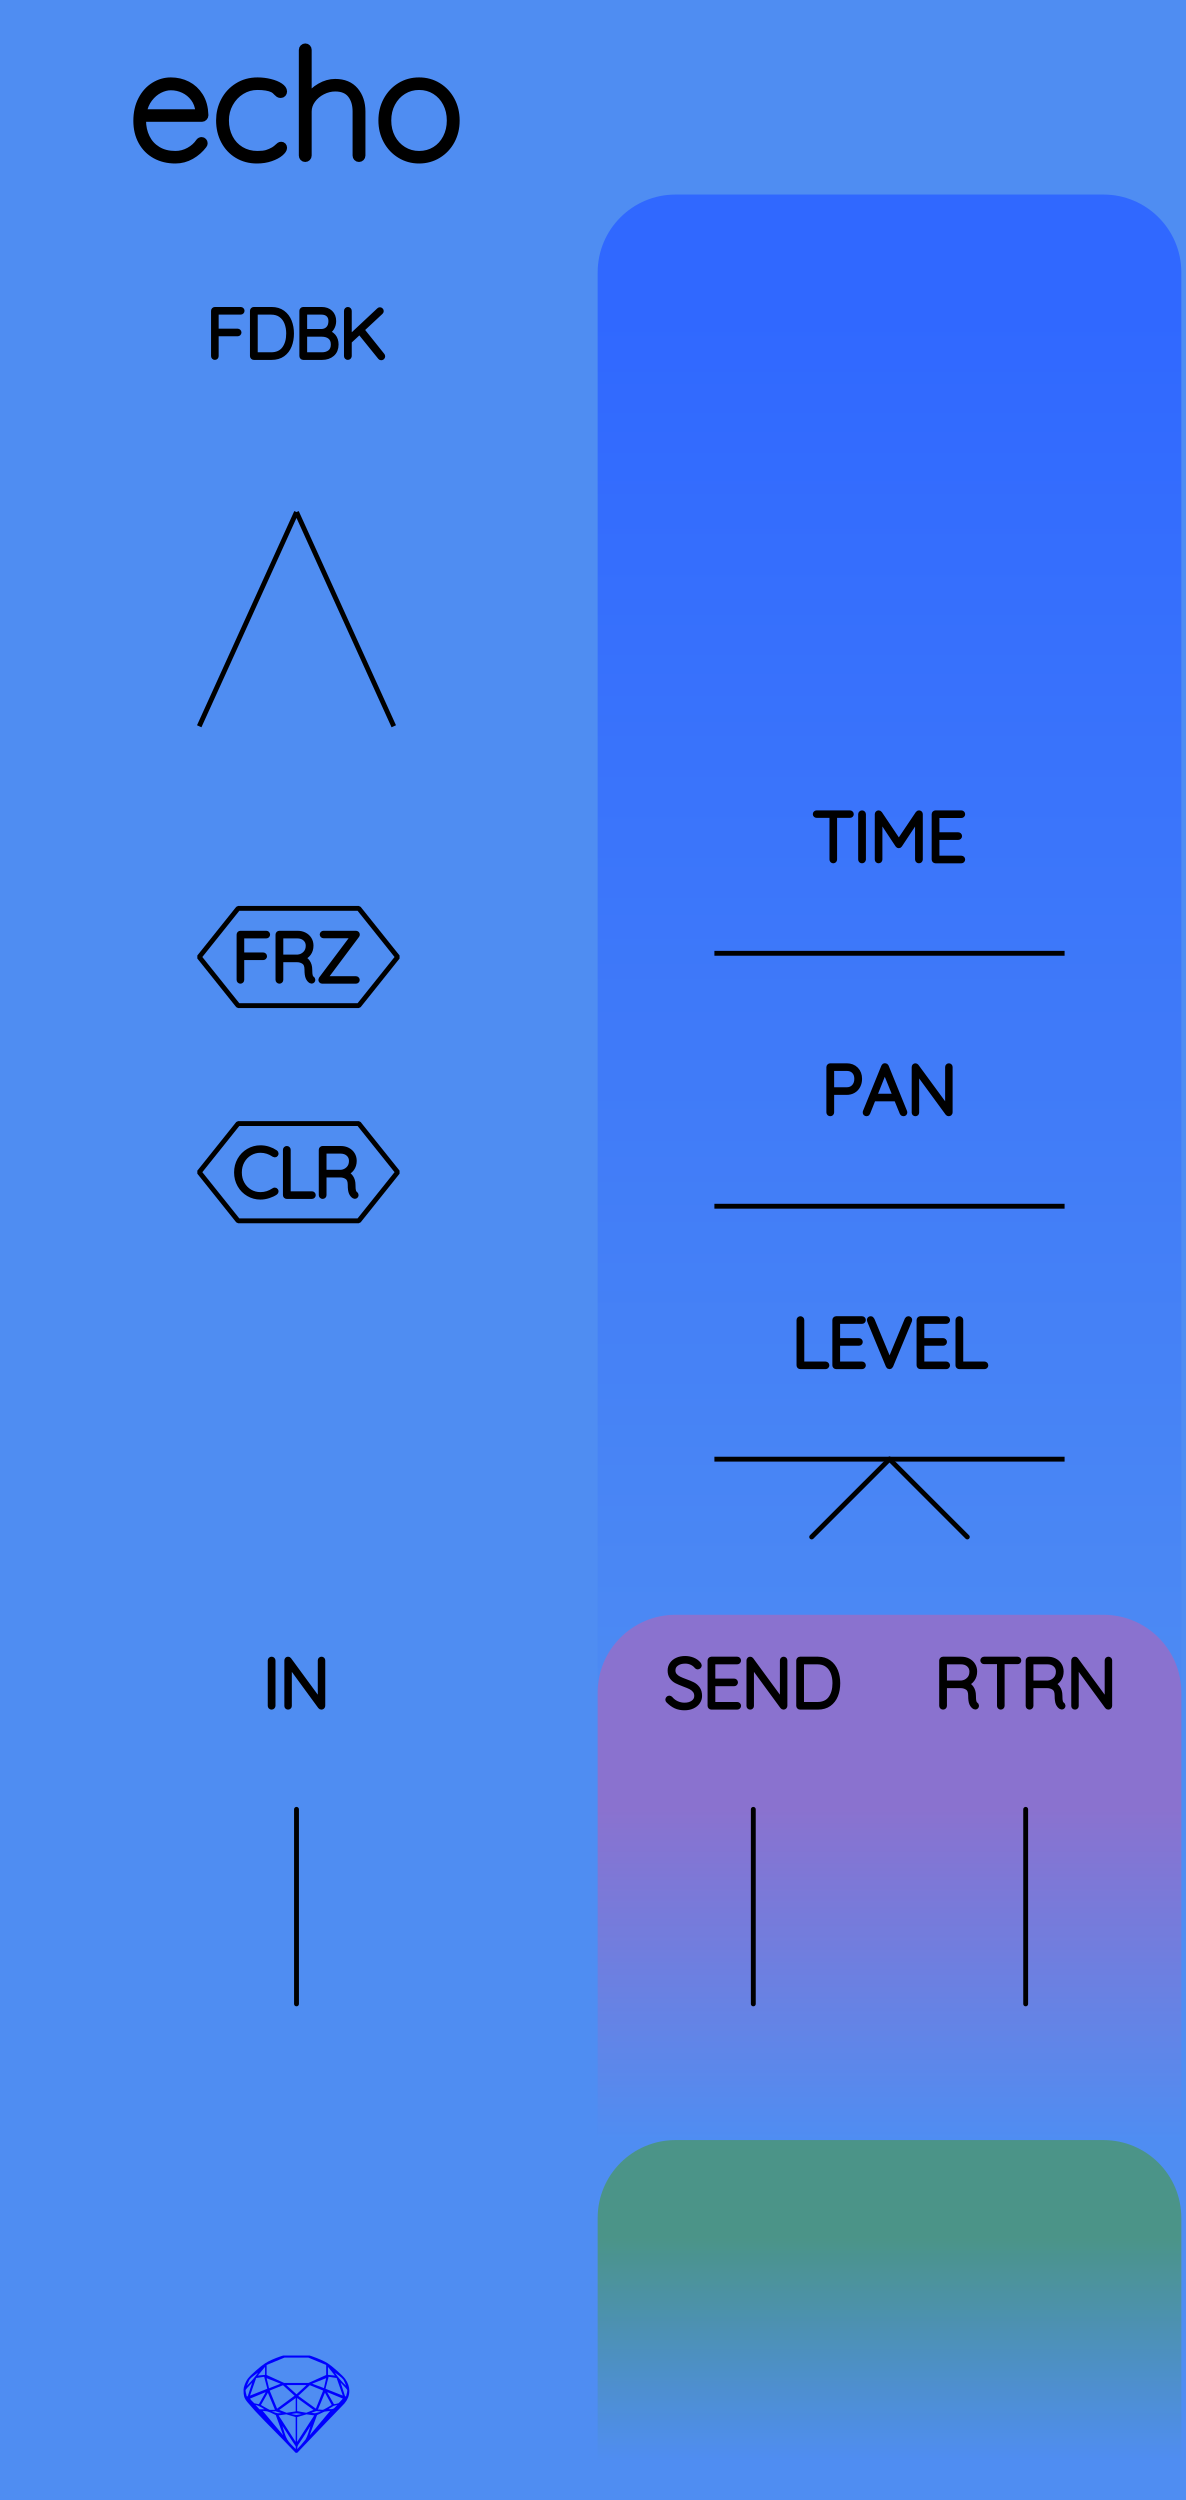
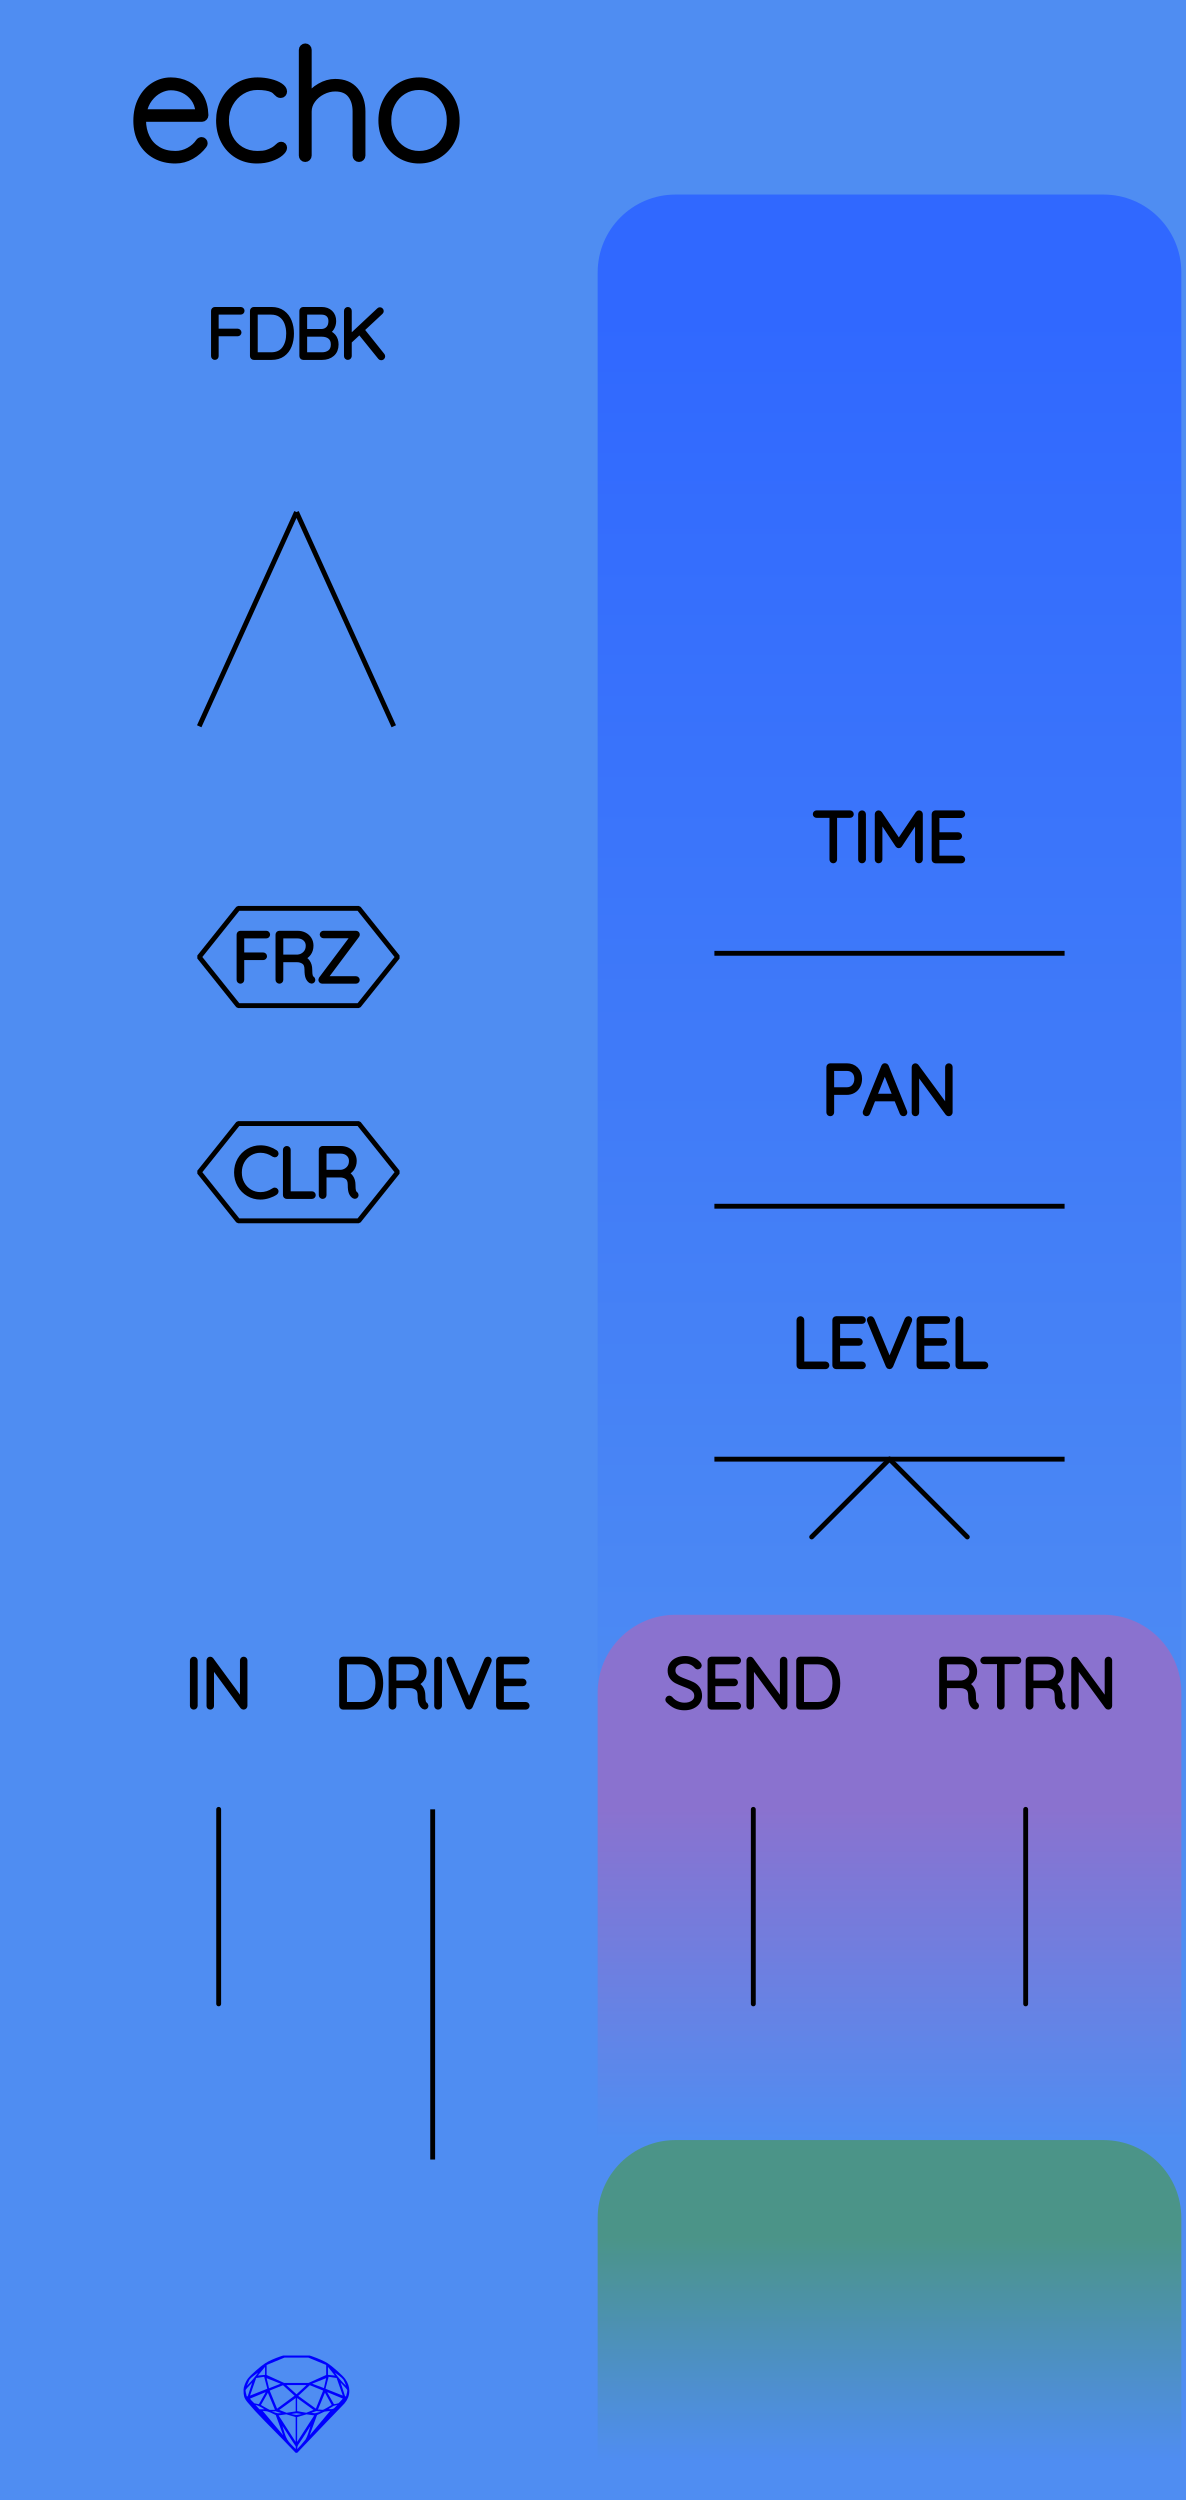
<svg xmlns="http://www.w3.org/2000/svg" width="60.96mm" height="128.50mm" viewBox="0 0 60.96 128.50">
  <g id="PanelLayer">
    <defs>
      <linearGradient id="gradient_controls" x1="0" y1="16" x2="0" y2="93" gradientUnits="userSpaceOnUse">
        <stop style="stop-color:#3068ff;stop-opacity:1;" offset="0" />
        <stop style="stop-color:#4f8df2;stop-opacity:1;" offset="1" />
      </linearGradient>
      <linearGradient id="gradient_send_return" x1="0" y1="93" x2="0" y2="110" gradientUnits="userSpaceOnUse">
        <stop style="stop-color:#8a72cf;stop-opacity:1;" offset="0" />
        <stop style="stop-color:#4f8df2;stop-opacity:1;" offset="1" />
      </linearGradient>
      <linearGradient id="gradient_env" x1="0" y1="115" x2="0" y2="126.5" gradientUnits="userSpaceOnUse">
        <stop style="stop-color:#4b9488;stop-opacity:1;" offset="0" />
        <stop style="stop-color:#4f8df2;stop-opacity:1;" offset="1" />
      </linearGradient>
    </defs>
    <rect id="border_rect" width="60.96" height="128.5" x="0" y="0" style="display:inline;fill:#4f8df2;fill-opacity:1;stroke:none;" />
    <path id="controls_art" d="M 30.72,93.00 L 30.72,14.00 A 4 4 0 0 1 34.72 10 L 56.72,10.00 A 4 4 0 0 1 60.72 14 L 60.72,10.00 L 60.72,93.00 z" style="fill:url(#gradient_controls);fill-opacity:1;stroke-width:0;" />
    <path id="send_return_art" d="M 30.72,110.00 L 30.72,87.00 A 4 4 0 0 1 34.72 83 L 56.72,83.00 A 4 4 0 0 1 60.72 87 L 60.72,83.00 L 60.72,110.00 z" style="fill:url(#gradient_send_return);fill-opacity:1;stroke-width:0;" />
    <path id="env_art" d="M 30.72,126.50 L 30.72,114.00 A 4 4 0 0 1 34.72 110 L 56.72,110.00 A 4 4 0 0 1 60.72 114 L 60.72,110.00 L 60.72,126.50 z" style="fill:url(#gradient_env);fill-opacity:1;stroke-width:0;" />
    <path id="model_name" d="M10.498 7.36Q10.498 7.414 10.467 7.453Q10.211 7.794 9.831 8.012Q9.45 8.229 9.016 8.229Q8.434 8.229 7.983 7.981Q7.533 7.732 7.281 7.274Q7.029 6.816 7.029 6.211Q7.029 5.59 7.273 5.121Q7.518 4.651 7.921 4.403Q8.325 4.154 8.783 4.154Q9.241 4.154 9.633 4.352Q10.024 4.55 10.273 4.946Q10.521 5.342 10.537 5.924Q10.537 5.986 10.49 6.036Q10.444 6.087 10.382 6.087H7.331V6.188Q7.331 6.669 7.525 7.069Q7.719 7.468 8.1 7.701Q8.48 7.934 9.016 7.934Q9.388 7.934 9.718 7.752Q10.048 7.569 10.234 7.29Q10.288 7.22 10.366 7.22Q10.42 7.22 10.459 7.263Q10.498 7.305 10.498 7.36ZM7.362 5.792H10.219V5.722Q10.18 5.326 9.966 5.043Q9.753 4.76 9.439 4.612Q9.124 4.465 8.783 4.465Q8.496 4.465 8.197 4.616Q7.898 4.767 7.669 5.066Q7.44 5.365 7.362 5.792ZM14.58 4.705Q14.58 4.767 14.538 4.814Q14.495 4.861 14.433 4.861Q14.363 4.861 14.328 4.837Q14.293 4.814 14.231 4.752Q14.13 4.635 14.021 4.581Q13.742 4.449 13.23 4.449Q12.787 4.449 12.411 4.682Q12.035 4.915 11.813 5.315Q11.592 5.714 11.592 6.188Q11.592 6.684 11.798 7.084Q12.004 7.484 12.38 7.709Q12.756 7.934 13.23 7.934Q13.54 7.934 13.719 7.88Q13.897 7.825 14.076 7.724Q14.2 7.647 14.293 7.554Q14.332 7.515 14.371 7.488Q14.41 7.461 14.448 7.461Q14.511 7.461 14.545 7.499Q14.58 7.538 14.58 7.6Q14.58 7.709 14.402 7.86Q14.223 8.012 13.909 8.12Q13.595 8.229 13.207 8.229Q12.648 8.229 12.209 7.965Q11.771 7.701 11.526 7.235Q11.282 6.77 11.282 6.188Q11.282 5.644 11.526 5.179Q11.771 4.713 12.217 4.434Q12.663 4.154 13.238 4.154Q13.571 4.154 13.886 4.232Q14.2 4.31 14.39 4.438Q14.58 4.566 14.58 4.705ZM18.608 5.73V7.996Q18.608 8.058 18.562 8.105Q18.515 8.151 18.453 8.151Q18.383 8.151 18.341 8.105Q18.298 8.058 18.298 7.996V5.73Q18.298 5.194 18.034 4.861Q17.77 4.527 17.227 4.527Q16.893 4.527 16.571 4.69Q16.249 4.853 16.047 5.132Q15.845 5.412 15.845 5.73V7.996Q15.845 8.058 15.799 8.105Q15.752 8.151 15.69 8.151Q15.62 8.151 15.578 8.105Q15.535 8.058 15.535 7.996V2.563Q15.535 2.501 15.582 2.455Q15.628 2.408 15.69 2.408Q15.76 2.408 15.803 2.455Q15.845 2.501 15.845 2.563V5.016Q16.063 4.674 16.447 4.453Q16.831 4.232 17.227 4.232Q17.894 4.232 18.251 4.655Q18.608 5.078 18.608 5.73ZM21.542 8.229Q21.006 8.229 20.568 7.961Q20.13 7.693 19.877 7.228Q19.625 6.762 19.625 6.195Q19.625 5.621 19.877 5.155Q20.13 4.69 20.564 4.422Q20.999 4.154 21.542 4.154Q22.078 4.154 22.516 4.422Q22.954 4.69 23.203 5.155Q23.451 5.621 23.451 6.195Q23.451 6.77 23.203 7.232Q22.954 7.693 22.516 7.961Q22.078 8.229 21.542 8.229ZM21.542 4.449Q21.092 4.449 20.723 4.678Q20.355 4.907 20.145 5.303Q19.936 5.699 19.936 6.195Q19.936 6.684 20.145 7.08Q20.355 7.476 20.723 7.705Q21.092 7.934 21.542 7.934Q22 7.934 22.365 7.709Q22.73 7.484 22.935 7.084Q23.141 6.684 23.141 6.195Q23.141 5.699 22.935 5.303Q22.73 4.907 22.365 4.678Q22 4.449 21.542 4.449Z" style="display:inline;stroke:#000000;stroke-width:0.35;stroke-linecap:round;stroke-linejoin:bevel" />
    <path id="sapphire_gemstone" d="m 17.955,122.900 q 0,0.342 -0.243,0.631 -0.044,0.052 -0.204,0.215 -0.187,0.19 -0.785,0.813 l -1.444,1.513 q -0.019,0.003 -0.044,0.003 -0.028,0 -0.041,-0.003 -0.083,-0.083 -0.648,-0.675 -0.469,-0.474 -0.934,-0.948 -0.557,-0.568 -0.898,-0.981 -0.132,-0.16 -0.168,-0.298 -0.028,-0.102 -0.028,-0.342 0,-0.11 0.072,-0.289 0.066,-0.165 0.141,-0.265 0.119,-0.157 0.422,-0.424 0.284,-0.251 0.474,-0.375 0.273,-0.179 0.819,-0.367 0.096,-0.033 0.11,-0.033 h 1.361 q 0.011,0 0.105,0.033 0.568,0.201 0.824,0.367 0.165,0.105 0.474,0.378 0.322,0.284 0.422,0.422 0.215,0.295 0.215,0.626 z m -0.168,-0.273 q -0.033,-0.107 -0.135,-0.309 -0.072,-0.094 -0.209,-0.198 -0.119,-0.085 -0.234,-0.171 0.245,0.364 0.579,0.678 z m -0.573,-0.524 -0.358,-0.446 v 0.411 z m 0.637,0.758 q 0,-0.052 -0.342,-0.394 l 0.229,0.703 h 0.05 q 0.063,-0.218 0.063,-0.309 z m -0.232,0.273 -0.317,-0.904 -0.411,-0.063 -0.16,0.615 z m 0.003,0.154 -0.772,-0.32 h -0.03 l 0.345,0.606 q 0.08,-0.003 0.234,-0.047 0.025,-0.014 0.223,-0.24 z m -0.857,-1.05 -0.719,0.284 0.604,0.226 z m 0,-0.163 v -0.515 l -0.918,-0.38 h -1.224 l -0.918,0.38 v 0.515 l 0.898,0.408 h 1.254 z m 0.573,1.538 q -0.069,0.011 -0.198,0.052 -0.085,0.055 -0.259,0.163 0.019,0 0.063,0.003 0.041,0 0.063,0 0.119,0 0.19,-0.069 0.072,-0.072 0.141,-0.149 z m -0.289,0.003 -0.347,-0.631 -0.364,0.879 q 0.025,-0.017 0.066,-0.017 0.03,0 0.085,0.011 0.058,0.008 0.088,0.008 0.05,0 0.229,-0.107 0.229,-0.138 0.243,-0.143 z m -0.441,-0.741 -0.684,-0.276 -0.593,0.548 0.904,0.656 z m -0.854,-0.284 h -1.036 l 0.524,0.474 z m 0.75,1.367 q -0.229,-0.03 -0.229,-0.03 -0.036,0 -0.273,0.094 l 0.19,0.019 q 0.011,0 0.311,-0.083 z m -0.389,-0.088 -0.843,-0.612 v 0.675 l 0.471,0.083 z m 0.854,0.05 q -0.099,0.006 -0.295,0.039 -0.011,0.003 -0.378,0.176 -0.13,0.347 -0.38,1.042 z m -2.544,-1.397 -0.719,-0.284 0.124,0.518 z m -0.802,-0.455 v -0.411 l -0.367,0.446 z m 1.516,1.072 -0.593,-0.54 -0.684,0.276 0.38,0.929 z m 0.369,0.943 q -0.033,-0.003 -0.135,-0.025 -0.085,-0.017 -0.138,-0.017 -0.052,0 -0.138,0.017 -0.102,0.022 -0.135,0.025 0.265,0.047 0.273,0.047 0.008,0 0.273,-0.047 z m -0.309,-0.138 v -0.686 l -0.843,0.612 0.372,0.146 z m 0.951,0.207 -0.397,-0.055 -0.48,0.141 v 1.276 z m -2.888,-2.202 q -0.119,0.085 -0.234,0.174 -0.146,0.107 -0.209,0.196 -0.044,0.105 -0.135,0.314 0.369,-0.364 0.579,-0.684 z m 0.477,0.832 -0.16,-0.615 -0.411,0.063 -0.317,0.904 z m 0.394,1.083 -0.364,-0.879 -0.356,0.631 q 0.435,0.251 0.452,0.251 0.091,0 0.267,-0.003 z m 1.822,0.83 q -0.132,0.212 -0.405,0.634 -0.077,0.107 -0.22,0.328 -0.058,0.105 -0.055,0.226 0.16,-0.152 0.433,-0.496 0.077,-0.13 0.141,-0.339 0.055,-0.176 0.107,-0.353 z m -1.494,-0.661 -0.27,-0.088 -0.008,-0.011 q -0.025,0 -0.107,0.011 -0.066,0.006 -0.107,0.006 0.273,0.091 0.311,0.091 0.025,0 0.182,-0.008 z m -0.81,-1.064 h -0.03 l -0.772,0.32 q 0.066,0.097 0.223,0.24 0.077,0.014 0.234,0.047 z m -0.689,-0.502 q -0.342,0.347 -0.342,0.394 0,0.08 0.063,0.309 h 0.05 z m 2.235,3.045 v -1.276 l -0.48,-0.141 -0.397,0.055 z m -1.607,-1.676 q -0.256,-0.182 -0.458,-0.223 0.066,0.077 0.204,0.223 z m 1.61,2.045 v -0.138 l -0.684,-1.05 q 0.052,0.176 0.107,0.353 0.063,0.209 0.141,0.339 0.069,0.119 0.204,0.259 0.116,0.119 0.232,0.237 z m -0.645,-0.706 q -0.116,-0.328 -0.38,-1.042 -0.135,-0.066 -0.273,-0.13 -0.16,-0.072 -0.289,-0.072 -0.052,0 -0.11,-0.014 z" style="stroke-width:0;fill:#0000ff;stroke:#2e2114;stroke-linecap:square;stroke-opacity:1" />
-     <path d="M 15.24,93.00 L 15.24,103.00 " style="stroke:#000000;stroke-width:0.25;stroke-linecap:round;stroke-linejoin:bevel;stroke-dasharray:none" fill="none" />
-     <path d="M13.961 87.749Q13.926 87.749 13.906 87.728Q13.887 87.707 13.887 87.675V85.353Q13.887 85.322 13.908 85.301Q13.929 85.279 13.961 85.279Q13.993 85.279 14.014 85.301Q14.035 85.322 14.035 85.353V87.675Q14.032 87.707 14.011 87.728Q13.989 87.749 13.961 87.749ZM16.593 85.346V87.671Q16.593 87.71 16.572 87.729Q16.551 87.749 16.519 87.749Q16.483 87.749 16.462 87.721L14.875 85.551V87.689Q14.875 87.714 14.855 87.731Q14.836 87.749 14.808 87.749Q14.776 87.749 14.758 87.731Q14.741 87.714 14.741 87.689V85.35Q14.741 85.315 14.76 85.297Q14.78 85.279 14.804 85.279Q14.836 85.279 14.857 85.304L16.459 87.488V85.346Q16.459 85.318 16.478 85.299Q16.498 85.279 16.526 85.279Q16.558 85.279 16.575 85.299Q16.593 85.318 16.593 85.346Z" style="stroke:#000000;stroke-width:0.25;stroke-linecap:round;stroke-linejoin:bevel" />
+     <path d="M 22.24,93.00 L 22.24,111.00 z " style="stroke:#000000;stroke-width:0.25;stroke-linecap:round;stroke-linejoin:bevel;stroke-dasharray:none" />
+     <path d="M19.571 86.514Q19.571 86.863 19.46 87.142Q19.349 87.421 19.12 87.585Q18.89 87.749 18.548 87.749H17.631Q17.603 87.749 17.582 87.728Q17.56 87.707 17.56 87.678V85.35Q17.56 85.322 17.582 85.301Q17.603 85.279 17.631 85.279H18.548Q18.887 85.279 19.118 85.449Q19.349 85.618 19.46 85.898Q19.571 86.179 19.571 86.514ZM19.423 86.514Q19.423 86.214 19.326 85.966Q19.229 85.717 19.026 85.569Q18.823 85.421 18.513 85.421H17.709V87.608H18.513Q18.971 87.608 19.197 87.306Q19.423 87.004 19.423 86.514ZM21.896 87.675Q21.896 87.707 21.877 87.726Q21.857 87.745 21.829 87.745Q21.808 87.745 21.797 87.738Q21.702 87.685 21.646 87.56Q21.589 87.435 21.589 87.149Q21.589 86.86 21.434 86.752Q21.279 86.645 21.074 86.645H20.249V87.678Q20.249 87.707 20.227 87.728Q20.206 87.749 20.174 87.749Q20.143 87.749 20.122 87.728Q20.1 87.707 20.1 87.678V85.35Q20.1 85.322 20.122 85.301Q20.143 85.279 20.171 85.279H21.102Q21.307 85.279 21.466 85.362Q21.624 85.445 21.713 85.59Q21.801 85.734 21.801 85.918Q21.801 86.154 21.676 86.324Q21.55 86.493 21.349 86.553Q21.519 86.606 21.628 86.763Q21.737 86.92 21.737 87.149Q21.737 87.385 21.767 87.479Q21.797 87.572 21.857 87.611Q21.896 87.636 21.896 87.675ZM21.12 86.504Q21.342 86.482 21.497 86.327Q21.653 86.172 21.653 85.921Q21.653 85.703 21.497 85.562Q21.342 85.421 21.085 85.421H20.249V86.504ZM22.517 87.749Q22.482 87.749 22.462 87.728Q22.443 87.707 22.443 87.675V85.353Q22.443 85.322 22.464 85.301Q22.485 85.279 22.517 85.279Q22.549 85.279 22.57 85.301Q22.591 85.322 22.591 85.353V87.675Q22.587 87.707 22.566 87.728Q22.545 87.749 22.517 87.749ZM25.149 85.343Q25.149 85.357 25.142 85.378L24.175 87.703Q24.154 87.749 24.108 87.749Q24.087 87.749 24.067 87.737Q24.048 87.724 24.041 87.703L23.081 85.389Q23.071 85.368 23.071 85.346Q23.071 85.318 23.09 85.299Q23.11 85.279 23.138 85.279Q23.191 85.279 23.215 85.336L24.111 87.491L25.011 85.325Q25.036 85.279 25.078 85.279Q25.11 85.279 25.129 85.297Q25.149 85.315 25.149 85.343ZM27.096 87.678Q27.096 87.71 27.075 87.729Q27.054 87.749 27.025 87.749H25.695Q25.667 87.749 25.646 87.728Q25.625 87.707 25.625 87.678V85.35Q25.625 85.322 25.646 85.301Q25.667 85.279 25.695 85.279H27.025Q27.054 85.279 27.075 85.301Q27.096 85.322 27.096 85.35Q27.096 85.382 27.075 85.401Q27.054 85.421 27.025 85.421H25.773V86.405H26.867Q26.895 86.405 26.916 86.426Q26.937 86.447 26.937 86.475Q26.937 86.507 26.916 86.526Q26.895 86.546 26.867 86.546H25.773V87.608H27.025Q27.054 87.608 27.075 87.629Q27.096 87.65 27.096 87.678Z" style="stroke:#000000;stroke-width:0.25;stroke-linecap:round;stroke-linejoin:bevel" />
+     <path d="M 11.24,93.00 L 11.24,103.00 " style="stroke:#000000;stroke-width:0.25;stroke-linecap:round;stroke-linejoin:bevel;stroke-dasharray:none" fill="none" />
+     <path d="M9.961 87.749Q9.926 87.749 9.906 87.728Q9.887 87.707 9.887 87.675V85.353Q9.887 85.322 9.908 85.301Q9.929 85.279 9.961 85.279Q9.993 85.279 10.014 85.301Q10.035 85.322 10.035 85.353V87.675Q10.032 87.707 10.011 87.728Q9.989 87.749 9.961 87.749ZM12.593 85.346V87.671Q12.593 87.71 12.572 87.729Q12.551 87.749 12.519 87.749Q12.483 87.749 12.462 87.721L10.875 85.551V87.689Q10.875 87.714 10.855 87.731Q10.836 87.749 10.808 87.749Q10.776 87.749 10.758 87.731Q10.741 87.714 10.741 87.689V85.35Q10.741 85.315 10.76 85.297Q10.78 85.279 10.804 85.279Q10.836 85.279 10.857 85.304L12.459 87.488V85.346Q12.459 85.318 12.478 85.299Q12.498 85.279 12.526 85.279Q12.558 85.279 12.575 85.299Q12.593 85.318 12.593 85.346Z" style="stroke:#000000;stroke-width:0.25;stroke-linecap:round;stroke-linejoin:bevel" />
    <path d="M 38.72,93.00 L 38.72,103.00 " style="stroke:#000000;stroke-width:0.25;stroke-linecap:round;stroke-linejoin:bevel;stroke-dasharray:none" fill="none" />
    <path d="M34.346 87.414Q34.324 87.392 34.324 87.361Q34.324 87.333 34.349 87.306Q34.374 87.28 34.402 87.28Q34.434 87.28 34.462 87.311Q34.6 87.474 34.788 87.558Q34.977 87.643 35.185 87.643Q35.457 87.643 35.633 87.513Q35.81 87.382 35.81 87.167Q35.806 86.997 35.718 86.888Q35.63 86.779 35.501 86.713Q35.372 86.648 35.15 86.567Q34.907 86.475 34.771 86.405Q34.635 86.334 34.538 86.204Q34.441 86.073 34.441 85.862Q34.441 85.689 34.536 85.547Q34.631 85.406 34.808 85.325Q34.984 85.244 35.217 85.244Q35.425 85.244 35.612 85.32Q35.799 85.396 35.908 85.533Q35.944 85.583 35.944 85.608Q35.944 85.636 35.917 85.659Q35.891 85.682 35.859 85.682Q35.831 85.682 35.813 85.66Q35.714 85.533 35.559 85.459Q35.404 85.385 35.217 85.385Q34.949 85.385 34.771 85.512Q34.593 85.639 34.593 85.858Q34.593 86.01 34.679 86.115Q34.765 86.221 34.896 86.287Q35.026 86.352 35.22 86.422Q35.467 86.511 35.612 86.585Q35.757 86.659 35.859 86.8Q35.961 86.941 35.961 87.174Q35.961 87.336 35.866 87.477Q35.771 87.618 35.593 87.701Q35.414 87.784 35.185 87.784Q34.924 87.784 34.73 87.694Q34.536 87.604 34.346 87.414ZM37.965 87.678Q37.965 87.71 37.944 87.729Q37.923 87.749 37.895 87.749H36.565Q36.536 87.749 36.515 87.728Q36.494 87.707 36.494 87.678V85.35Q36.494 85.322 36.515 85.301Q36.536 85.279 36.565 85.279H37.895Q37.923 85.279 37.944 85.301Q37.965 85.322 37.965 85.35Q37.965 85.382 37.944 85.401Q37.923 85.421 37.895 85.421H36.642V86.405H37.736Q37.764 86.405 37.785 86.426Q37.806 86.447 37.806 86.475Q37.806 86.507 37.785 86.526Q37.764 86.546 37.736 86.546H36.642V87.608H37.895Q37.923 87.608 37.944 87.629Q37.965 87.65 37.965 87.678ZM40.346 85.346V87.671Q40.346 87.71 40.325 87.729Q40.304 87.749 40.272 87.749Q40.237 87.749 40.216 87.721L38.628 85.551V87.689Q38.628 87.714 38.609 87.731Q38.59 87.749 38.561 87.749Q38.529 87.749 38.512 87.731Q38.494 87.714 38.494 87.689V85.35Q38.494 85.315 38.514 85.297Q38.533 85.279 38.558 85.279Q38.59 85.279 38.611 85.304L40.212 87.488V85.346Q40.212 85.318 40.232 85.299Q40.251 85.279 40.279 85.279Q40.311 85.279 40.329 85.299Q40.346 85.318 40.346 85.346ZM43.063 86.514Q43.063 86.863 42.952 87.142Q42.84 87.421 42.611 87.585Q42.382 87.749 42.04 87.749H41.122Q41.094 87.749 41.073 87.728Q41.052 87.707 41.052 87.678V85.35Q41.052 85.322 41.073 85.301Q41.094 85.279 41.122 85.279H42.04Q42.378 85.279 42.609 85.449Q42.84 85.618 42.952 85.898Q43.063 86.179 43.063 86.514ZM42.914 86.514Q42.914 86.214 42.818 85.966Q42.721 85.717 42.518 85.569Q42.315 85.421 42.004 85.421H41.2V87.608H42.004Q42.463 87.608 42.689 87.306Q42.914 87.004 42.914 86.514Z" style="stroke:#000000;stroke-width:0.25;stroke-linecap:round;stroke-linejoin:bevel" />
    <path d="M 52.72,93.00 L 52.72,103.00 " style="stroke:#000000;stroke-width:0.25;stroke-linecap:round;stroke-linejoin:bevel;stroke-dasharray:none" fill="none" />
    <path d="M50.196 87.675Q50.196 87.707 50.176 87.726Q50.157 87.745 50.129 87.745Q50.108 87.745 50.097 87.738Q50.002 87.685 49.945 87.56Q49.889 87.435 49.889 87.149Q49.889 86.86 49.734 86.752Q49.578 86.645 49.374 86.645H48.548V87.678Q48.548 87.707 48.527 87.728Q48.506 87.749 48.474 87.749Q48.443 87.749 48.421 87.728Q48.4 87.707 48.4 87.678V85.35Q48.4 85.322 48.421 85.301Q48.443 85.279 48.471 85.279H49.402Q49.607 85.279 49.766 85.362Q49.924 85.445 50.012 85.59Q50.101 85.734 50.101 85.918Q50.101 86.154 49.975 86.324Q49.85 86.493 49.649 86.553Q49.818 86.606 49.928 86.763Q50.037 86.92 50.037 87.149Q50.037 87.385 50.067 87.479Q50.097 87.572 50.157 87.611Q50.196 87.636 50.196 87.675ZM49.42 86.504Q49.642 86.482 49.797 86.327Q49.953 86.172 49.953 85.921Q49.953 85.703 49.797 85.562Q49.642 85.421 49.385 85.421H48.548V86.504ZM52.369 85.346Q52.369 85.378 52.35 85.396Q52.33 85.413 52.298 85.413H51.512V87.678Q51.512 87.707 51.491 87.728Q51.469 87.749 51.441 87.749Q51.409 87.749 51.39 87.728Q51.371 87.707 51.371 87.678V85.413H50.584Q50.556 85.413 50.535 85.394Q50.513 85.375 50.513 85.346Q50.513 85.318 50.535 85.299Q50.556 85.279 50.584 85.279H52.298Q52.327 85.279 52.348 85.299Q52.369 85.318 52.369 85.346ZM54.641 87.675Q54.641 87.707 54.621 87.726Q54.602 87.745 54.574 87.745Q54.553 87.745 54.542 87.738Q54.447 87.685 54.39 87.56Q54.334 87.435 54.334 87.149Q54.334 86.86 54.179 86.752Q54.023 86.645 53.819 86.645H52.993V87.678Q52.993 87.707 52.972 87.728Q52.951 87.749 52.919 87.749Q52.888 87.749 52.866 87.728Q52.845 87.707 52.845 87.678V85.35Q52.845 85.322 52.866 85.301Q52.888 85.279 52.916 85.279H53.847Q54.052 85.279 54.211 85.362Q54.369 85.445 54.457 85.59Q54.546 85.734 54.546 85.918Q54.546 86.154 54.42 86.324Q54.295 86.493 54.094 86.553Q54.263 86.606 54.373 86.763Q54.482 86.92 54.482 87.149Q54.482 87.385 54.512 87.479Q54.542 87.572 54.602 87.611Q54.641 87.636 54.641 87.675ZM53.865 86.504Q54.087 86.482 54.242 86.327Q54.398 86.172 54.398 85.921Q54.398 85.703 54.242 85.562Q54.087 85.421 53.83 85.421H52.993V86.504ZM57.04 85.346V87.671Q57.04 87.71 57.019 87.729Q56.997 87.749 56.966 87.749Q56.93 87.749 56.909 87.721L55.322 85.551V87.689Q55.322 87.714 55.302 87.731Q55.283 87.749 55.255 87.749Q55.223 87.749 55.205 87.731Q55.188 87.714 55.188 87.689V85.35Q55.188 85.315 55.207 85.297Q55.227 85.279 55.251 85.279Q55.283 85.279 55.304 85.304L56.906 87.488V85.346Q56.906 85.318 56.925 85.299Q56.944 85.279 56.973 85.279Q57.005 85.279 57.022 85.299Q57.04 85.318 57.04 85.346Z" style="stroke:#000000;stroke-width:0.25;stroke-linecap:round;stroke-linejoin:bevel" />
    <path d="M 36.72,49.00 L 54.72,49.00 z " style="stroke:#000000;stroke-width:0.25;stroke-linecap:round;stroke-linejoin:bevel;stroke-dasharray:none" />
    <path d="M43.759 41.846Q43.759 41.878 43.739 41.896Q43.72 41.913 43.688 41.913H42.901V44.178Q42.901 44.206 42.88 44.228Q42.859 44.249 42.831 44.249Q42.799 44.249 42.78 44.228Q42.76 44.206 42.76 44.178V41.913H41.974Q41.945 41.913 41.924 41.894Q41.903 41.875 41.903 41.846Q41.903 41.818 41.924 41.799Q41.945 41.779 41.974 41.779H43.688Q43.716 41.779 43.737 41.799Q43.759 41.818 43.759 41.846ZM44.309 44.249Q44.274 44.249 44.254 44.228Q44.235 44.206 44.235 44.175V41.853Q44.235 41.822 44.256 41.801Q44.277 41.779 44.309 41.779Q44.341 41.779 44.362 41.801Q44.383 41.822 44.383 41.853V44.175Q44.379 44.206 44.358 44.228Q44.337 44.249 44.309 44.249ZM47.307 41.85V44.178Q47.307 44.206 47.285 44.228Q47.262 44.249 47.233 44.249Q47.202 44.249 47.181 44.228Q47.159 44.206 47.159 44.178V42.069L46.249 43.444Q46.231 43.473 46.2 43.473Q46.161 43.473 46.143 43.444L45.23 42.065V44.178Q45.23 44.206 45.209 44.228Q45.187 44.249 45.159 44.249Q45.127 44.249 45.108 44.228Q45.089 44.206 45.089 44.178V41.85Q45.089 41.825 45.108 41.802Q45.127 41.779 45.156 41.779Q45.201 41.779 45.223 41.811L46.2 43.265L47.177 41.811Q47.205 41.772 47.244 41.779Q47.272 41.783 47.29 41.802Q47.307 41.822 47.307 41.85ZM49.484 44.178Q49.484 44.21 49.463 44.229Q49.442 44.249 49.414 44.249H48.084Q48.055 44.249 48.034 44.228Q48.013 44.206 48.013 44.178V41.85Q48.013 41.822 48.034 41.801Q48.055 41.779 48.084 41.779H49.414Q49.442 41.779 49.463 41.801Q49.484 41.822 49.484 41.85Q49.484 41.882 49.463 41.901Q49.442 41.92 49.414 41.92H48.161V42.905H49.255Q49.283 42.905 49.304 42.926Q49.325 42.947 49.325 42.975Q49.325 43.007 49.304 43.026Q49.283 43.046 49.255 43.046H48.161V44.108H49.414Q49.442 44.108 49.463 44.129Q49.484 44.15 49.484 44.178Z" style="stroke:#000000;stroke-width:0.25;stroke-linecap:round;stroke-linejoin:bevel" />
    <path d="M12.444 15.975Q12.444 16.007 12.423 16.026Q12.402 16.046 12.374 16.046H11.114V17.019H12.215Q12.243 17.019 12.264 17.04Q12.286 17.061 12.286 17.09Q12.286 17.122 12.264 17.141Q12.243 17.16 12.215 17.16H11.114V18.303Q11.114 18.331 11.095 18.353Q11.075 18.374 11.044 18.374Q11.012 18.374 10.993 18.353Q10.973 18.331 10.973 18.303V15.975Q10.973 15.947 10.994 15.926Q11.015 15.904 11.044 15.904H12.374Q12.402 15.904 12.423 15.926Q12.444 15.947 12.444 15.975ZM14.984 17.139Q14.984 17.488 14.873 17.767Q14.762 18.046 14.533 18.21Q14.303 18.374 13.961 18.374H13.044Q13.016 18.374 12.995 18.353Q12.973 18.331 12.973 18.303V15.975Q12.973 15.947 12.995 15.926Q13.016 15.904 13.044 15.904H13.961Q14.3 15.904 14.531 16.074Q14.762 16.243 14.873 16.523Q14.984 16.804 14.984 17.139ZM14.836 17.139Q14.836 16.839 14.739 16.59Q14.642 16.342 14.439 16.194Q14.236 16.046 13.926 16.046H13.122V18.233H13.926Q14.384 18.233 14.61 17.931Q14.836 17.63 14.836 17.139ZM17.277 17.707Q17.277 18.028 17.074 18.201Q16.872 18.374 16.558 18.374H15.584Q15.556 18.374 15.535 18.353Q15.513 18.331 15.513 18.303V15.975Q15.513 15.947 15.535 15.926Q15.556 15.904 15.584 15.904H16.533Q16.815 15.904 16.985 16.067Q17.154 16.229 17.154 16.504Q17.154 16.702 17.055 16.862Q16.956 17.023 16.78 17.083Q17.006 17.125 17.142 17.287Q17.277 17.45 17.277 17.707ZM16.515 16.046H15.662V17.037H16.515Q16.734 17.033 16.87 16.894Q17.006 16.755 17.006 16.501Q17.006 16.292 16.877 16.169Q16.748 16.046 16.515 16.046ZM17.129 17.707Q17.129 17.446 16.967 17.314Q16.805 17.181 16.54 17.181H15.662V18.233H16.54Q16.805 18.233 16.967 18.1Q17.129 17.968 17.129 17.707ZM19.673 18.317Q19.673 18.356 19.646 18.374Q19.62 18.392 19.591 18.392Q19.563 18.392 19.542 18.367L18.484 17.058L17.955 17.548V18.3Q17.951 18.331 17.93 18.353Q17.909 18.374 17.881 18.374Q17.845 18.374 17.826 18.353Q17.806 18.331 17.806 18.3V15.979Q17.806 15.947 17.828 15.926Q17.849 15.904 17.881 15.904Q17.912 15.904 17.933 15.926Q17.955 15.947 17.955 15.979V17.368L19.479 15.94Q19.5 15.918 19.528 15.918Q19.556 15.918 19.577 15.94Q19.599 15.961 19.599 15.989Q19.599 16.017 19.577 16.038L18.6 16.949L19.655 18.268Q19.673 18.293 19.673 18.317Z" style="stroke:#000000;stroke-width:0.25;stroke-linecap:round;stroke-linejoin:bevel" />
    <path d="M 15.24,26.32 L 10.24,37.33 z L 20.24,37.33 z " style="stroke:#000000;stroke-width:0.25;stroke-linecap:round;stroke-linejoin:bevel;stroke-dasharray:none" />
    <path d="M 36.72,62.00 L 54.72,62.00 z " style="stroke:#000000;stroke-width:0.25;stroke-linecap:round;stroke-linejoin:bevel;stroke-dasharray:none" />
    <path d="M44.185 55.453Q44.185 55.651 44.102 55.811Q44.02 55.972 43.868 56.062Q43.716 56.152 43.519 56.152H42.75V57.178Q42.75 57.206 42.727 57.228Q42.704 57.249 42.675 57.249Q42.644 57.249 42.623 57.228Q42.601 57.206 42.601 57.178V54.85Q42.601 54.822 42.623 54.801Q42.644 54.779 42.672 54.779H43.519Q43.819 54.779 44.002 54.966Q44.185 55.153 44.185 55.453ZM44.037 55.453Q44.037 55.21 43.898 55.065Q43.759 54.92 43.519 54.92H42.75V56.011H43.519Q43.755 56.011 43.896 55.854Q44.037 55.697 44.037 55.453ZM46.51 57.182Q46.51 57.214 46.489 57.231Q46.468 57.249 46.436 57.249Q46.411 57.249 46.392 57.236Q46.373 57.224 46.366 57.203L46.069 56.476L46.073 56.483H44.891L44.605 57.203Q44.588 57.249 44.542 57.249Q44.51 57.249 44.491 57.231Q44.471 57.214 44.468 57.189Q44.464 57.175 44.471 57.154L45.42 54.818Q45.431 54.79 45.447 54.781Q45.462 54.772 45.487 54.772Q45.54 54.772 45.558 54.818L46.507 57.154Q46.51 57.164 46.51 57.182ZM44.947 56.342H46.016L45.477 55.012ZM48.839 54.846V57.171Q48.839 57.21 48.817 57.229Q48.796 57.249 48.764 57.249Q48.729 57.249 48.708 57.221L47.12 55.051V57.189Q47.12 57.214 47.101 57.231Q47.082 57.249 47.053 57.249Q47.022 57.249 47.004 57.231Q46.986 57.214 46.986 57.189V54.85Q46.986 54.815 47.006 54.797Q47.025 54.779 47.05 54.779Q47.082 54.779 47.103 54.804L48.705 56.988V54.846Q48.705 54.818 48.724 54.799Q48.743 54.779 48.772 54.779Q48.803 54.779 48.821 54.799Q48.839 54.818 48.839 54.846Z" style="stroke:#000000;stroke-width:0.25;stroke-linecap:round;stroke-linejoin:bevel" />
    <path d="M 36.72,75.00 L 54.72,75.00 z " style="stroke:#000000;stroke-width:0.25;stroke-linecap:round;stroke-linejoin:bevel;stroke-dasharray:none" />
    <path d="M 45.72,75.00 L 41.72,79.00 " style="stroke:#000000;stroke-width:0.25;stroke-linecap:round;stroke-linejoin:bevel;stroke-dasharray:none" fill="none" />
    <path d="M 45.72,75.00 L 49.72,79.00 " style="stroke:#000000;stroke-width:0.25;stroke-linecap:round;stroke-linejoin:bevel;stroke-dasharray:none" fill="none" />
    <path d="M42.503 70.178Q42.503 70.21 42.481 70.229Q42.46 70.249 42.432 70.249H41.137Q41.106 70.249 41.086 70.228Q41.067 70.207 41.067 70.178V67.85Q41.067 67.822 41.088 67.801Q41.109 67.779 41.141 67.779Q41.173 67.779 41.194 67.801Q41.215 67.822 41.215 67.85V70.108H42.432Q42.46 70.108 42.481 70.129Q42.503 70.15 42.503 70.178ZM44.379 70.178Q44.379 70.21 44.358 70.229Q44.337 70.249 44.309 70.249H42.979Q42.951 70.249 42.929 70.228Q42.908 70.207 42.908 70.178V67.85Q42.908 67.822 42.929 67.801Q42.951 67.779 42.979 67.779H44.309Q44.337 67.779 44.358 67.801Q44.379 67.822 44.379 67.85Q44.379 67.882 44.358 67.901Q44.337 67.921 44.309 67.921H43.056V68.905H44.15Q44.178 68.905 44.2 68.926Q44.221 68.947 44.221 68.975Q44.221 69.007 44.2 69.026Q44.178 69.046 44.15 69.046H43.056V70.108H44.309Q44.337 70.108 44.358 70.129Q44.379 70.15 44.379 70.178ZM46.761 67.843Q46.761 67.857 46.754 67.878L45.787 70.203Q45.766 70.249 45.72 70.249Q45.699 70.249 45.679 70.237Q45.66 70.224 45.653 70.203L44.693 67.889Q44.683 67.868 44.683 67.846Q44.683 67.818 44.702 67.799Q44.722 67.779 44.75 67.779Q44.803 67.779 44.828 67.836L45.724 69.991L46.623 67.825Q46.648 67.779 46.69 67.779Q46.722 67.779 46.741 67.797Q46.761 67.815 46.761 67.843ZM48.708 70.178Q48.708 70.21 48.687 70.229Q48.666 70.249 48.638 70.249H47.307Q47.279 70.249 47.258 70.228Q47.237 70.207 47.237 70.178V67.85Q47.237 67.822 47.258 67.801Q47.279 67.779 47.307 67.779H48.638Q48.666 67.779 48.687 67.801Q48.708 67.822 48.708 67.85Q48.708 67.882 48.687 67.901Q48.666 67.921 48.638 67.921H47.385V68.905H48.479Q48.507 68.905 48.528 68.926Q48.549 68.947 48.549 68.975Q48.549 69.007 48.528 69.026Q48.507 69.046 48.479 69.046H47.385V70.108H48.638Q48.666 70.108 48.687 70.129Q48.708 70.15 48.708 70.178ZM50.673 70.178Q50.673 70.21 50.652 70.229Q50.631 70.249 50.602 70.249H49.308Q49.276 70.249 49.257 70.228Q49.237 70.207 49.237 70.178V67.85Q49.237 67.822 49.258 67.801Q49.279 67.779 49.311 67.779Q49.343 67.779 49.364 67.801Q49.385 67.822 49.385 67.85V70.108H50.602Q50.631 70.108 50.652 70.129Q50.673 70.15 50.673 70.178Z" style="stroke:#000000;stroke-width:0.25;stroke-linecap:round;stroke-linejoin:bevel" />
    <path d="M13.758 48.037Q13.758 48.069 13.737 48.089Q13.716 48.108 13.688 48.108H12.428V49.082H13.529Q13.557 49.082 13.578 49.103Q13.6 49.124 13.6 49.152Q13.6 49.184 13.578 49.203Q13.557 49.223 13.529 49.223H12.428V50.366Q12.428 50.394 12.409 50.415Q12.39 50.436 12.358 50.436Q12.326 50.436 12.307 50.415Q12.287 50.394 12.287 50.366V48.037Q12.287 48.009 12.308 47.988Q12.33 47.967 12.358 47.967H13.688Q13.716 47.967 13.737 47.988Q13.758 48.009 13.758 48.037ZM16.083 50.362Q16.083 50.394 16.064 50.413Q16.044 50.433 16.016 50.433Q15.995 50.433 15.984 50.426Q15.889 50.373 15.833 50.248Q15.776 50.122 15.776 49.837Q15.776 49.547 15.621 49.44Q15.466 49.332 15.261 49.332H14.436V50.366Q14.436 50.394 14.415 50.415Q14.393 50.436 14.362 50.436Q14.33 50.436 14.309 50.415Q14.287 50.394 14.287 50.366V48.037Q14.287 48.009 14.309 47.988Q14.33 47.967 14.358 47.967H15.289Q15.494 47.967 15.653 48.05Q15.812 48.133 15.9 48.277Q15.988 48.422 15.988 48.605Q15.988 48.842 15.863 49.011Q15.737 49.18 15.536 49.24Q15.706 49.293 15.815 49.45Q15.924 49.607 15.924 49.837Q15.924 50.073 15.954 50.166Q15.984 50.26 16.044 50.299Q16.083 50.323 16.083 50.362ZM15.307 49.191Q15.529 49.17 15.684 49.015Q15.84 48.859 15.84 48.609Q15.84 48.39 15.684 48.249Q15.529 48.108 15.272 48.108H14.436V49.191ZM18.366 50.369Q18.366 50.398 18.344 50.417Q18.323 50.436 18.295 50.436H16.559Q16.528 50.436 16.508 50.413Q16.489 50.391 16.489 50.362Q16.489 50.338 16.503 50.32L18.168 48.101H16.63Q16.602 48.101 16.581 48.081Q16.559 48.062 16.559 48.034Q16.559 48.006 16.581 47.986Q16.602 47.967 16.63 47.967H18.288Q18.33 47.967 18.35 47.988Q18.369 48.009 18.369 48.037Q18.369 48.062 18.355 48.08L16.693 50.302H18.295Q18.323 50.302 18.344 50.323Q18.366 50.345 18.366 50.369Z" style="stroke:#000000;stroke-width:0.25;stroke-linecap:round;stroke-linejoin:bevel" />
    <path d="M 10.24,49.19 L 12.24,46.69 L 18.44,46.69 L 20.44,49.19 L 18.44,51.69 L 12.24,51.69 z " style="stroke:#000000;stroke-width:0.25;stroke-linecap:round;stroke-linejoin:bevel;stroke-dasharray:none" fill="none" />
    <path d="M14.192 59.29Q14.192 59.319 14.178 59.336Q14.157 59.364 14.125 59.364Q14.111 59.364 14.083 59.35Q13.755 59.128 13.388 59.128Q13.092 59.128 12.843 59.275Q12.594 59.421 12.45 59.68Q12.305 59.94 12.305 60.264Q12.305 60.589 12.45 60.848Q12.594 61.107 12.843 61.254Q13.092 61.4 13.388 61.4Q13.758 61.4 14.079 61.181Q14.097 61.167 14.122 61.167Q14.157 61.167 14.178 61.195Q14.192 61.213 14.192 61.238Q14.192 61.273 14.164 61.294Q14.026 61.393 13.809 61.464Q13.592 61.534 13.388 61.534Q13.053 61.534 12.771 61.368Q12.488 61.203 12.322 60.911Q12.157 60.62 12.157 60.264Q12.157 59.908 12.322 59.617Q12.488 59.326 12.771 59.16Q13.053 58.994 13.388 58.994Q13.6 58.994 13.799 59.058Q13.998 59.121 14.161 59.234Q14.192 59.259 14.192 59.29ZM16.104 61.428Q16.104 61.46 16.083 61.479Q16.062 61.499 16.034 61.499H14.739Q14.707 61.499 14.688 61.478Q14.668 61.456 14.668 61.428V59.1Q14.668 59.072 14.69 59.051Q14.711 59.029 14.743 59.029Q14.774 59.029 14.796 59.051Q14.817 59.072 14.817 59.1V61.358H16.034Q16.062 61.358 16.083 61.379Q16.104 61.4 16.104 61.428ZM18.306 61.425Q18.306 61.456 18.286 61.476Q18.267 61.495 18.239 61.495Q18.217 61.495 18.207 61.488Q18.112 61.435 18.055 61.31Q17.999 61.185 17.999 60.899Q17.999 60.61 17.843 60.502Q17.688 60.395 17.484 60.395H16.658V61.428Q16.658 61.456 16.637 61.478Q16.616 61.499 16.584 61.499Q16.552 61.499 16.531 61.478Q16.51 61.456 16.51 61.428V59.1Q16.51 59.072 16.531 59.051Q16.552 59.029 16.581 59.029H17.512Q17.716 59.029 17.875 59.112Q18.034 59.195 18.122 59.34Q18.21 59.484 18.21 59.668Q18.21 59.904 18.085 60.074Q17.96 60.243 17.759 60.303Q17.928 60.356 18.038 60.513Q18.147 60.67 18.147 60.899Q18.147 61.136 18.177 61.229Q18.207 61.322 18.267 61.361Q18.306 61.386 18.306 61.425ZM17.529 60.254Q17.752 60.232 17.907 60.077Q18.062 59.922 18.062 59.671Q18.062 59.453 17.907 59.312Q17.752 59.17 17.494 59.17H16.658V60.254Z" style="stroke:#000000;stroke-width:0.25;stroke-linecap:round;stroke-linejoin:bevel" />
    <path d="M 10.24,60.25 L 12.24,57.75 L 18.44,57.75 L 20.44,60.25 L 18.44,62.75 L 12.24,62.75 z " style="stroke:#000000;stroke-width:0.25;stroke-linecap:round;stroke-linejoin:bevel;stroke-dasharray:none" fill="none" />
  </g>
</svg>
